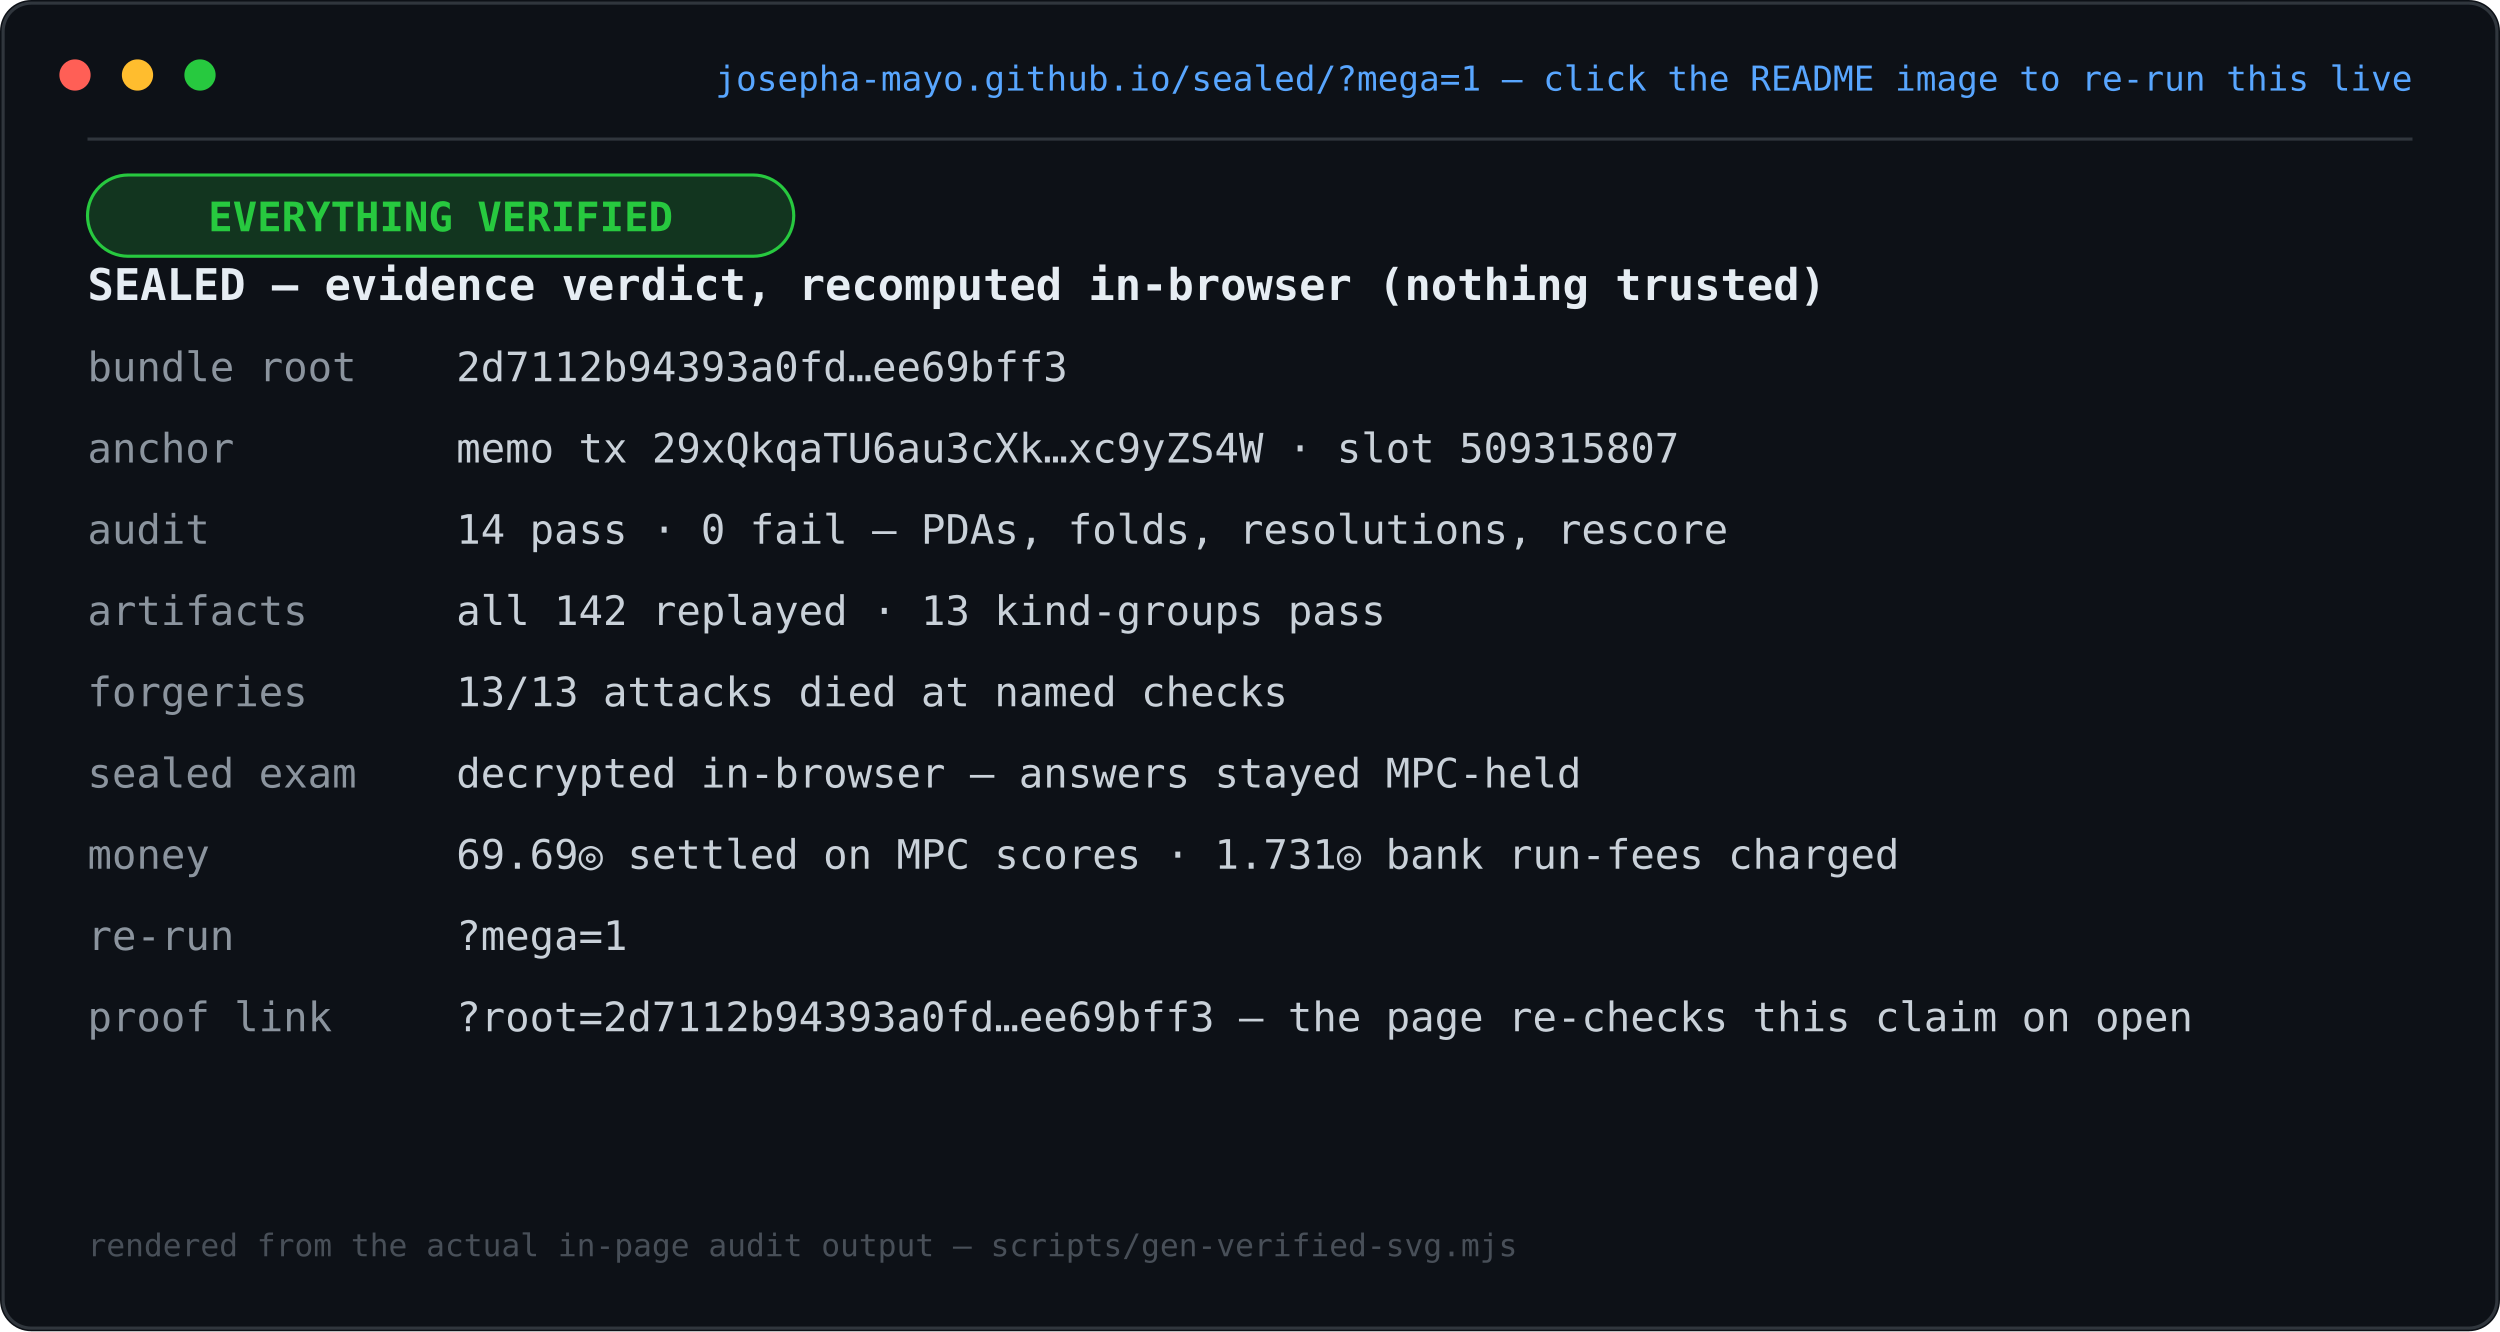
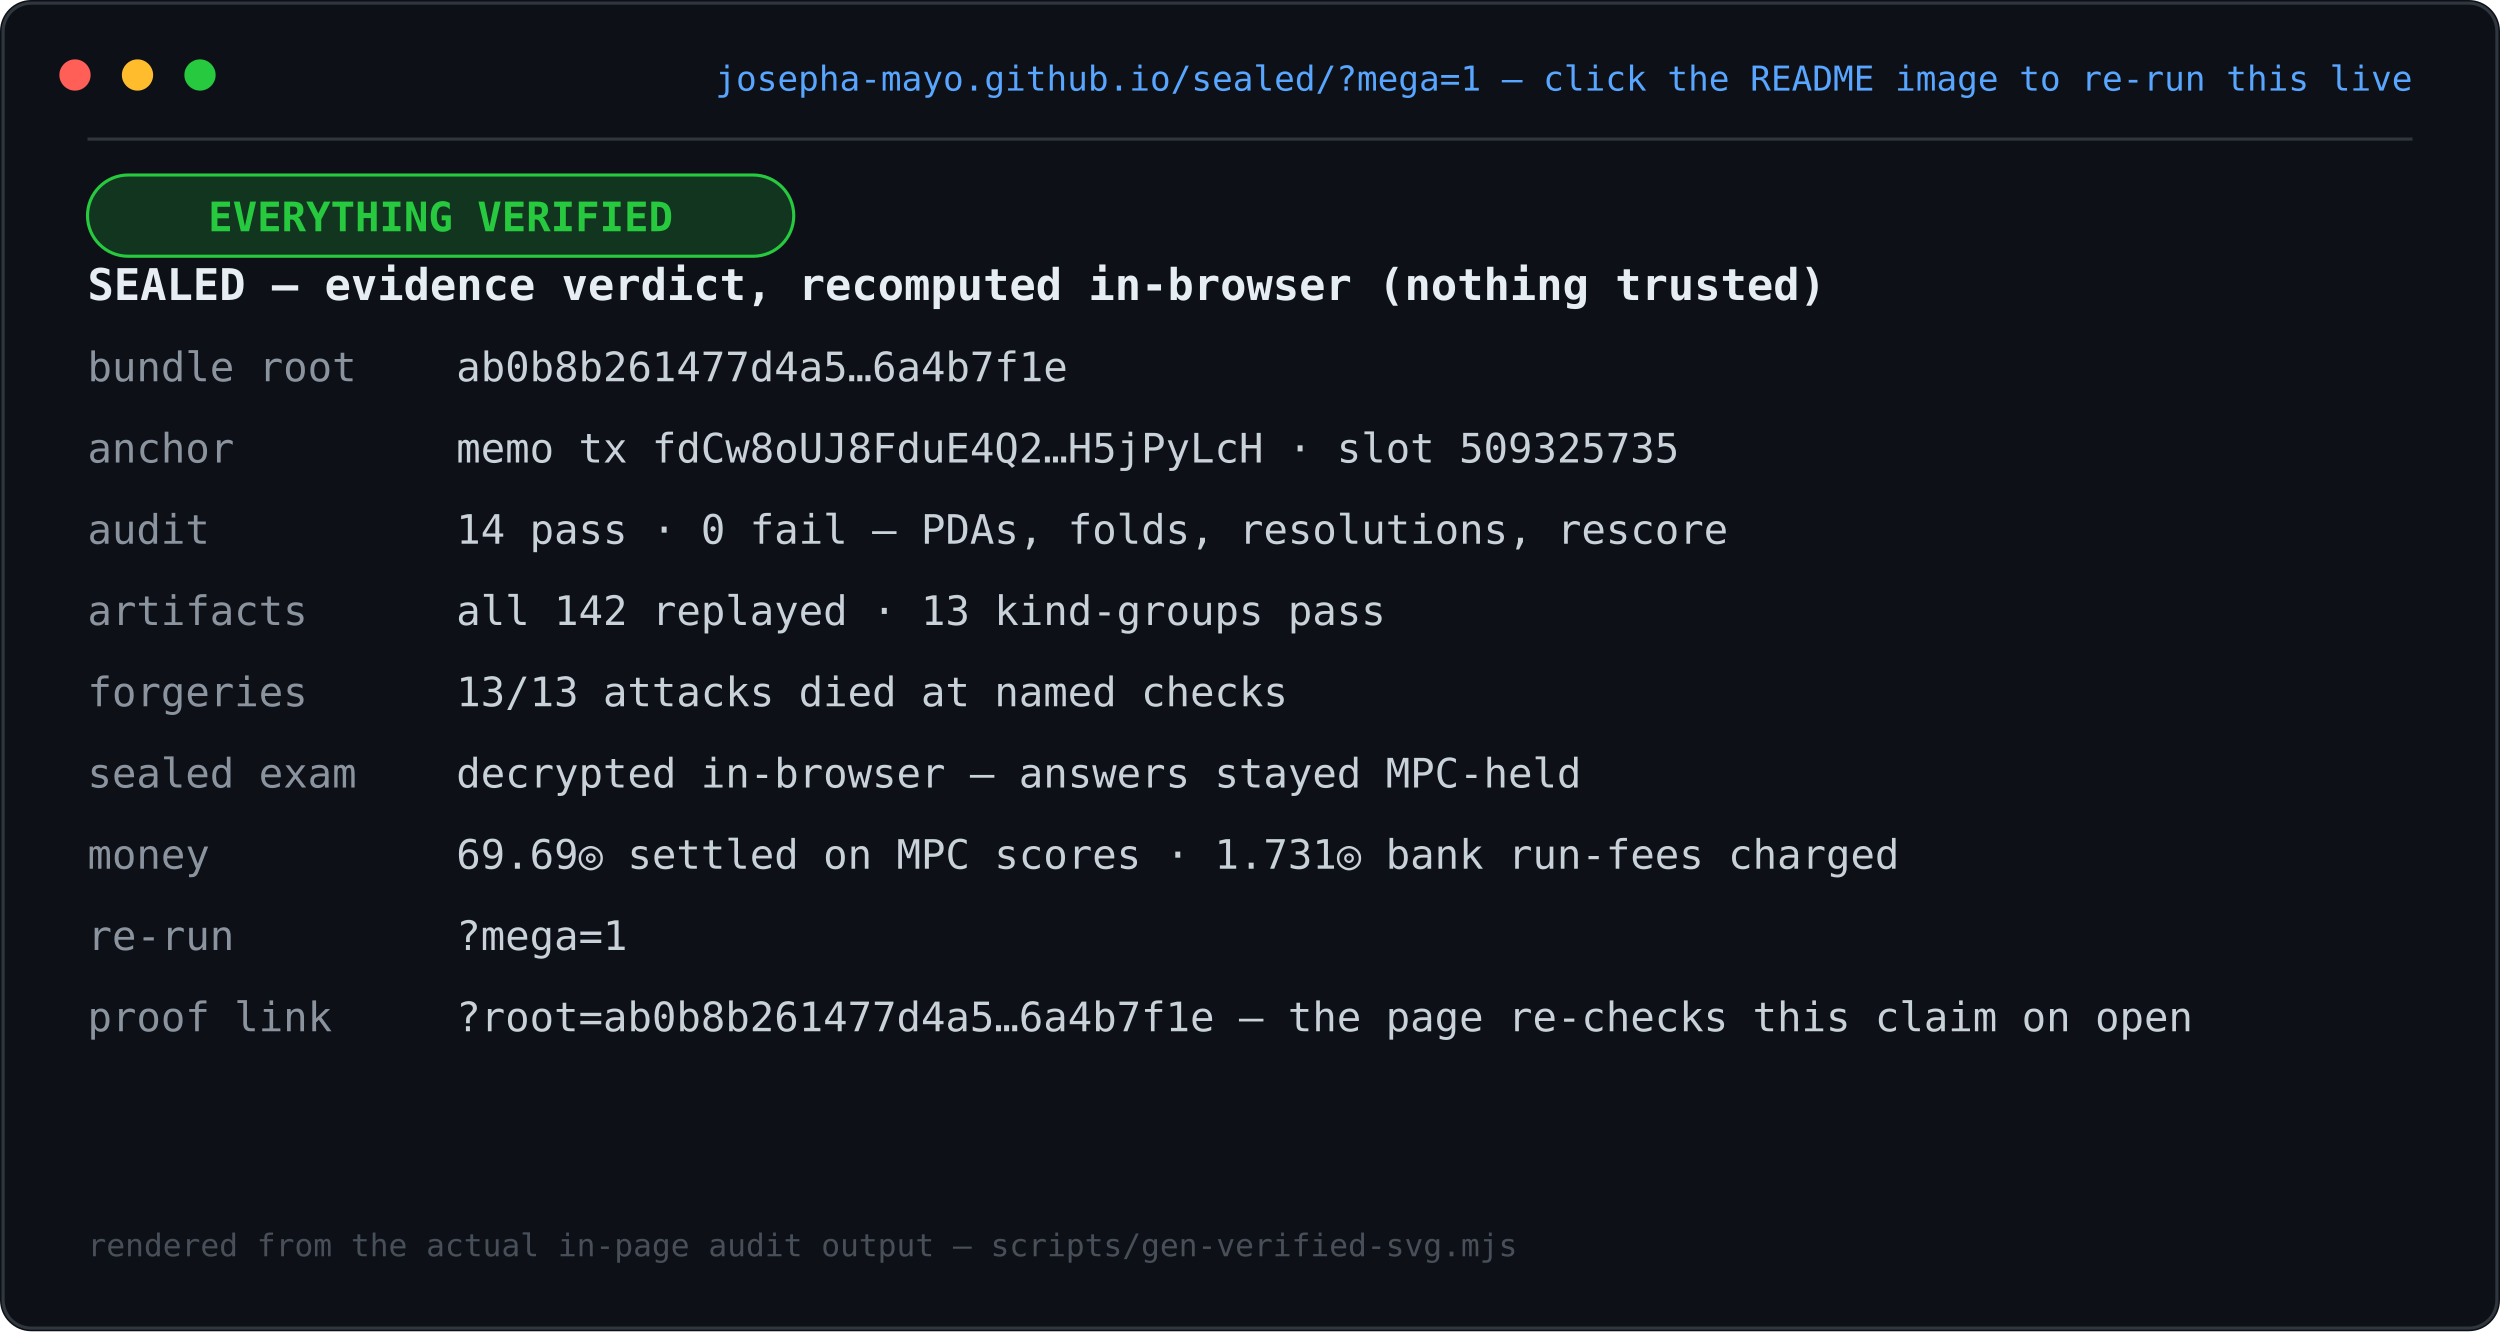
<svg xmlns="http://www.w3.org/2000/svg" width="800" height="426" viewBox="0 0 800 426" font-family="ui-monospace,SFMono-Regular,Menlo,Consolas,monospace">
  <rect width="800" height="426" rx="10" fill="#0d1117" />
  <rect x="1" y="1" width="798" height="424" rx="9" fill="none" stroke="#30363d" />
  <circle cx="24" cy="24" r="5" fill="#ff5f56" />
  <circle cx="44" cy="24" r="5" fill="#ffbd2e" />
  <circle cx="64" cy="24" r="5" fill="#27c93f" />
  <text x="772" y="29" text-anchor="end" class="url">josepha-mayo.github.io/sealed/?mega=1 — click the README image to re-run this live</text>
  <rect x="28" y="44" width="744" height="1" fill="#30363d" />
  <rect x="28" y="56" width="226" height="26" rx="13" fill="#12351f" stroke="#27c93f" stroke-width="1" />
  <text x="141" y="74" text-anchor="middle" class="pill">EVERYTHING VERIFIED</text>
  <text x="28" y="96" class="hdr">SEALED — evidence verdict, recomputed in-browser (nothing trusted)</text>
  <text x="28" y="122" class="k">bundle root</text>
-   <text x="146" y="122" class="v">2d7112b94393a0fd…ee69bff3</text>
+   <text x="146" y="122" class="v">ab0b8b261477d4a5…6a4b7f1e</text>
  <text x="28" y="148" class="k">anchor</text>
-   <text x="146" y="148" class="v">memo tx 29xQkqaTU6au3cXk…xc9yZS4W · slot 509315807</text>
+   <text x="146" y="148" class="v">memo tx fdCw8oUJ8FduE4Q2…H5jPyLcH · slot 509325735</text>
  <text x="28" y="174" class="k">audit</text>
  <text x="146" y="174" class="v">14 pass · 0 fail — PDAs, folds, resolutions, rescore</text>
  <text x="28" y="200" class="k">artifacts</text>
  <text x="146" y="200" class="v">all 142 replayed · 13 kind-groups pass</text>
  <text x="28" y="226" class="k">forgeries</text>
  <text x="146" y="226" class="v">13/13 attacks died at named checks</text>
  <text x="28" y="252" class="k">sealed exam</text>
  <text x="146" y="252" class="v">decrypted in-browser — answers stayed MPC-held</text>
  <text x="28" y="278" class="k">money</text>
  <text x="146" y="278" class="v">69.69◎ settled on MPC scores · 1.731◎ bank run-fees charged</text>
  <text x="28" y="304" class="k">re-run</text>
  <text x="146" y="304" class="v">?mega=1</text>
  <text x="28" y="330" class="k">proof link</text>
-   <text x="146" y="330" class="v">?root=2d7112b94393a0fd…ee69bff3 — the page re-checks this claim on open</text>
+   <text x="146" y="330" class="v">?root=ab0b8b261477d4a5…6a4b7f1e — the page re-checks this claim on open</text>
  <text x="28" y="402" class="foot">rendered from the actual in-page audit output — scripts/gen-verified-svg.mjs</text>
  <style>
.hdr{fill:#e6edf3;font-size:14px;font-weight:700}
.k{fill:#8b949e;font-size:13px}
.v{fill:#c9d1d9;font-size:13px}
.pill{fill:#27c93f;font-size:13px;font-weight:700}
.url{fill:#58a6ff;font-size:11px}
.foot{fill:#484f58;font-size:10px}
</style>
</svg>
